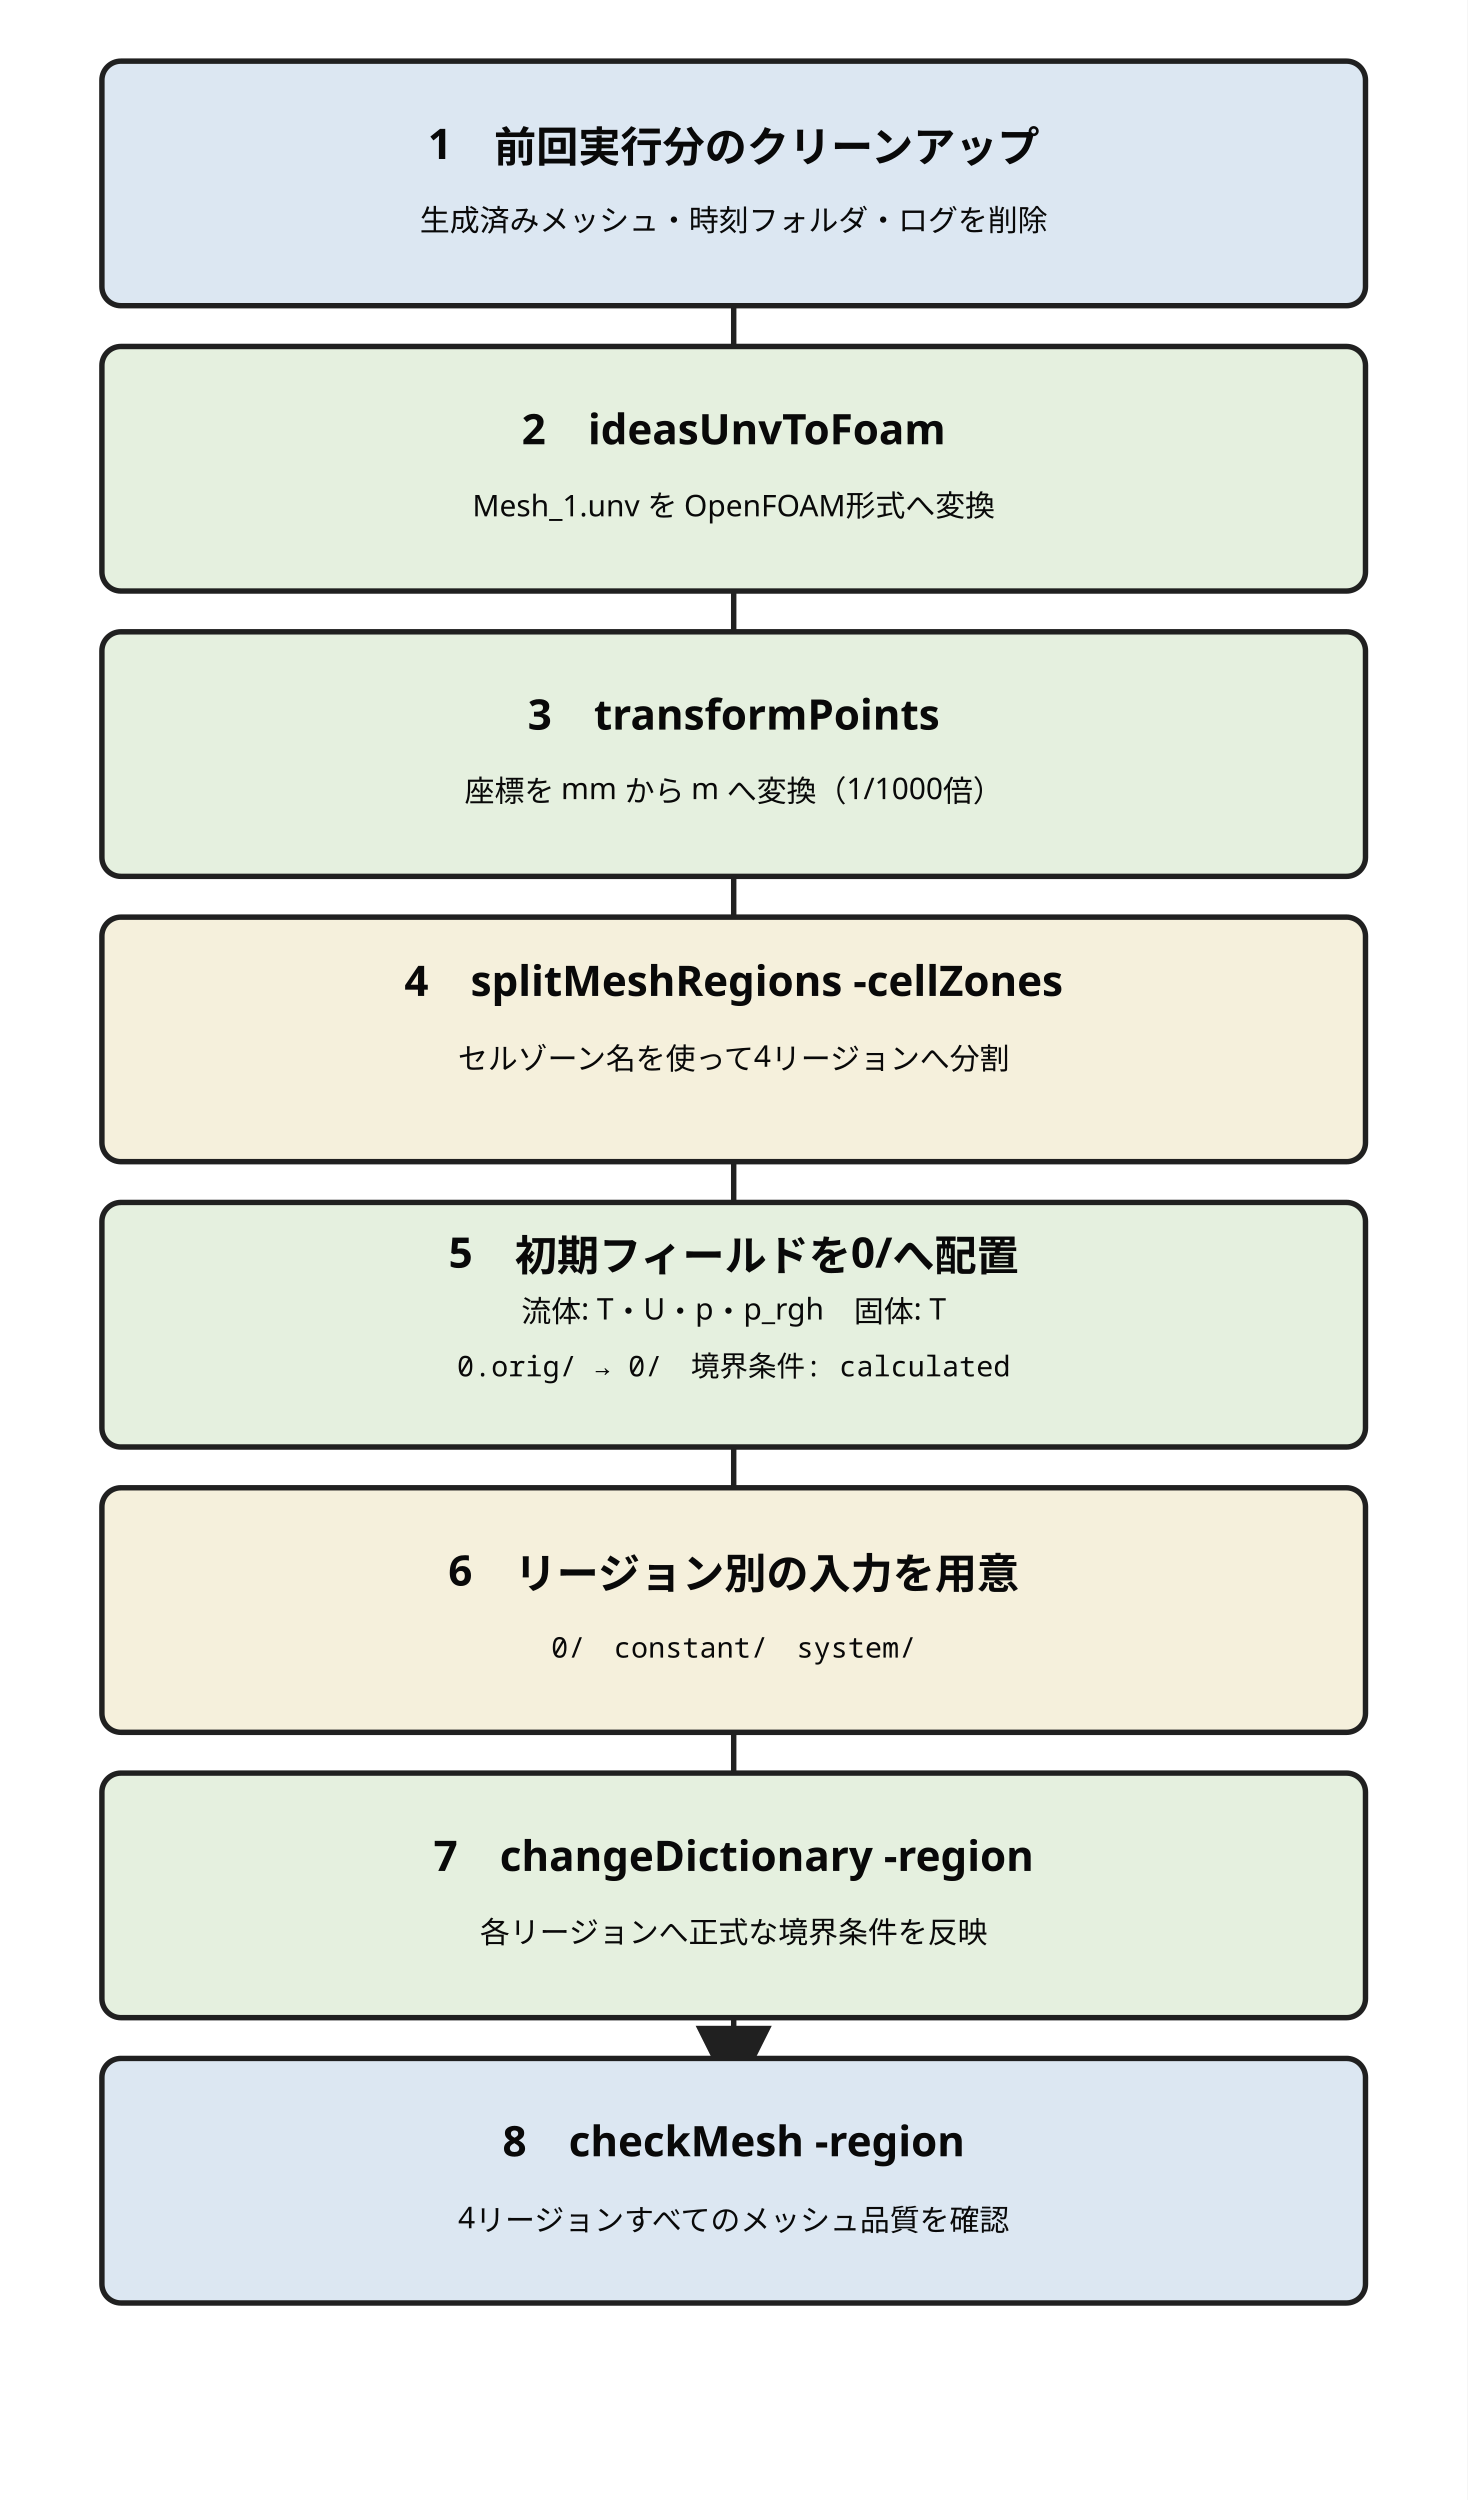
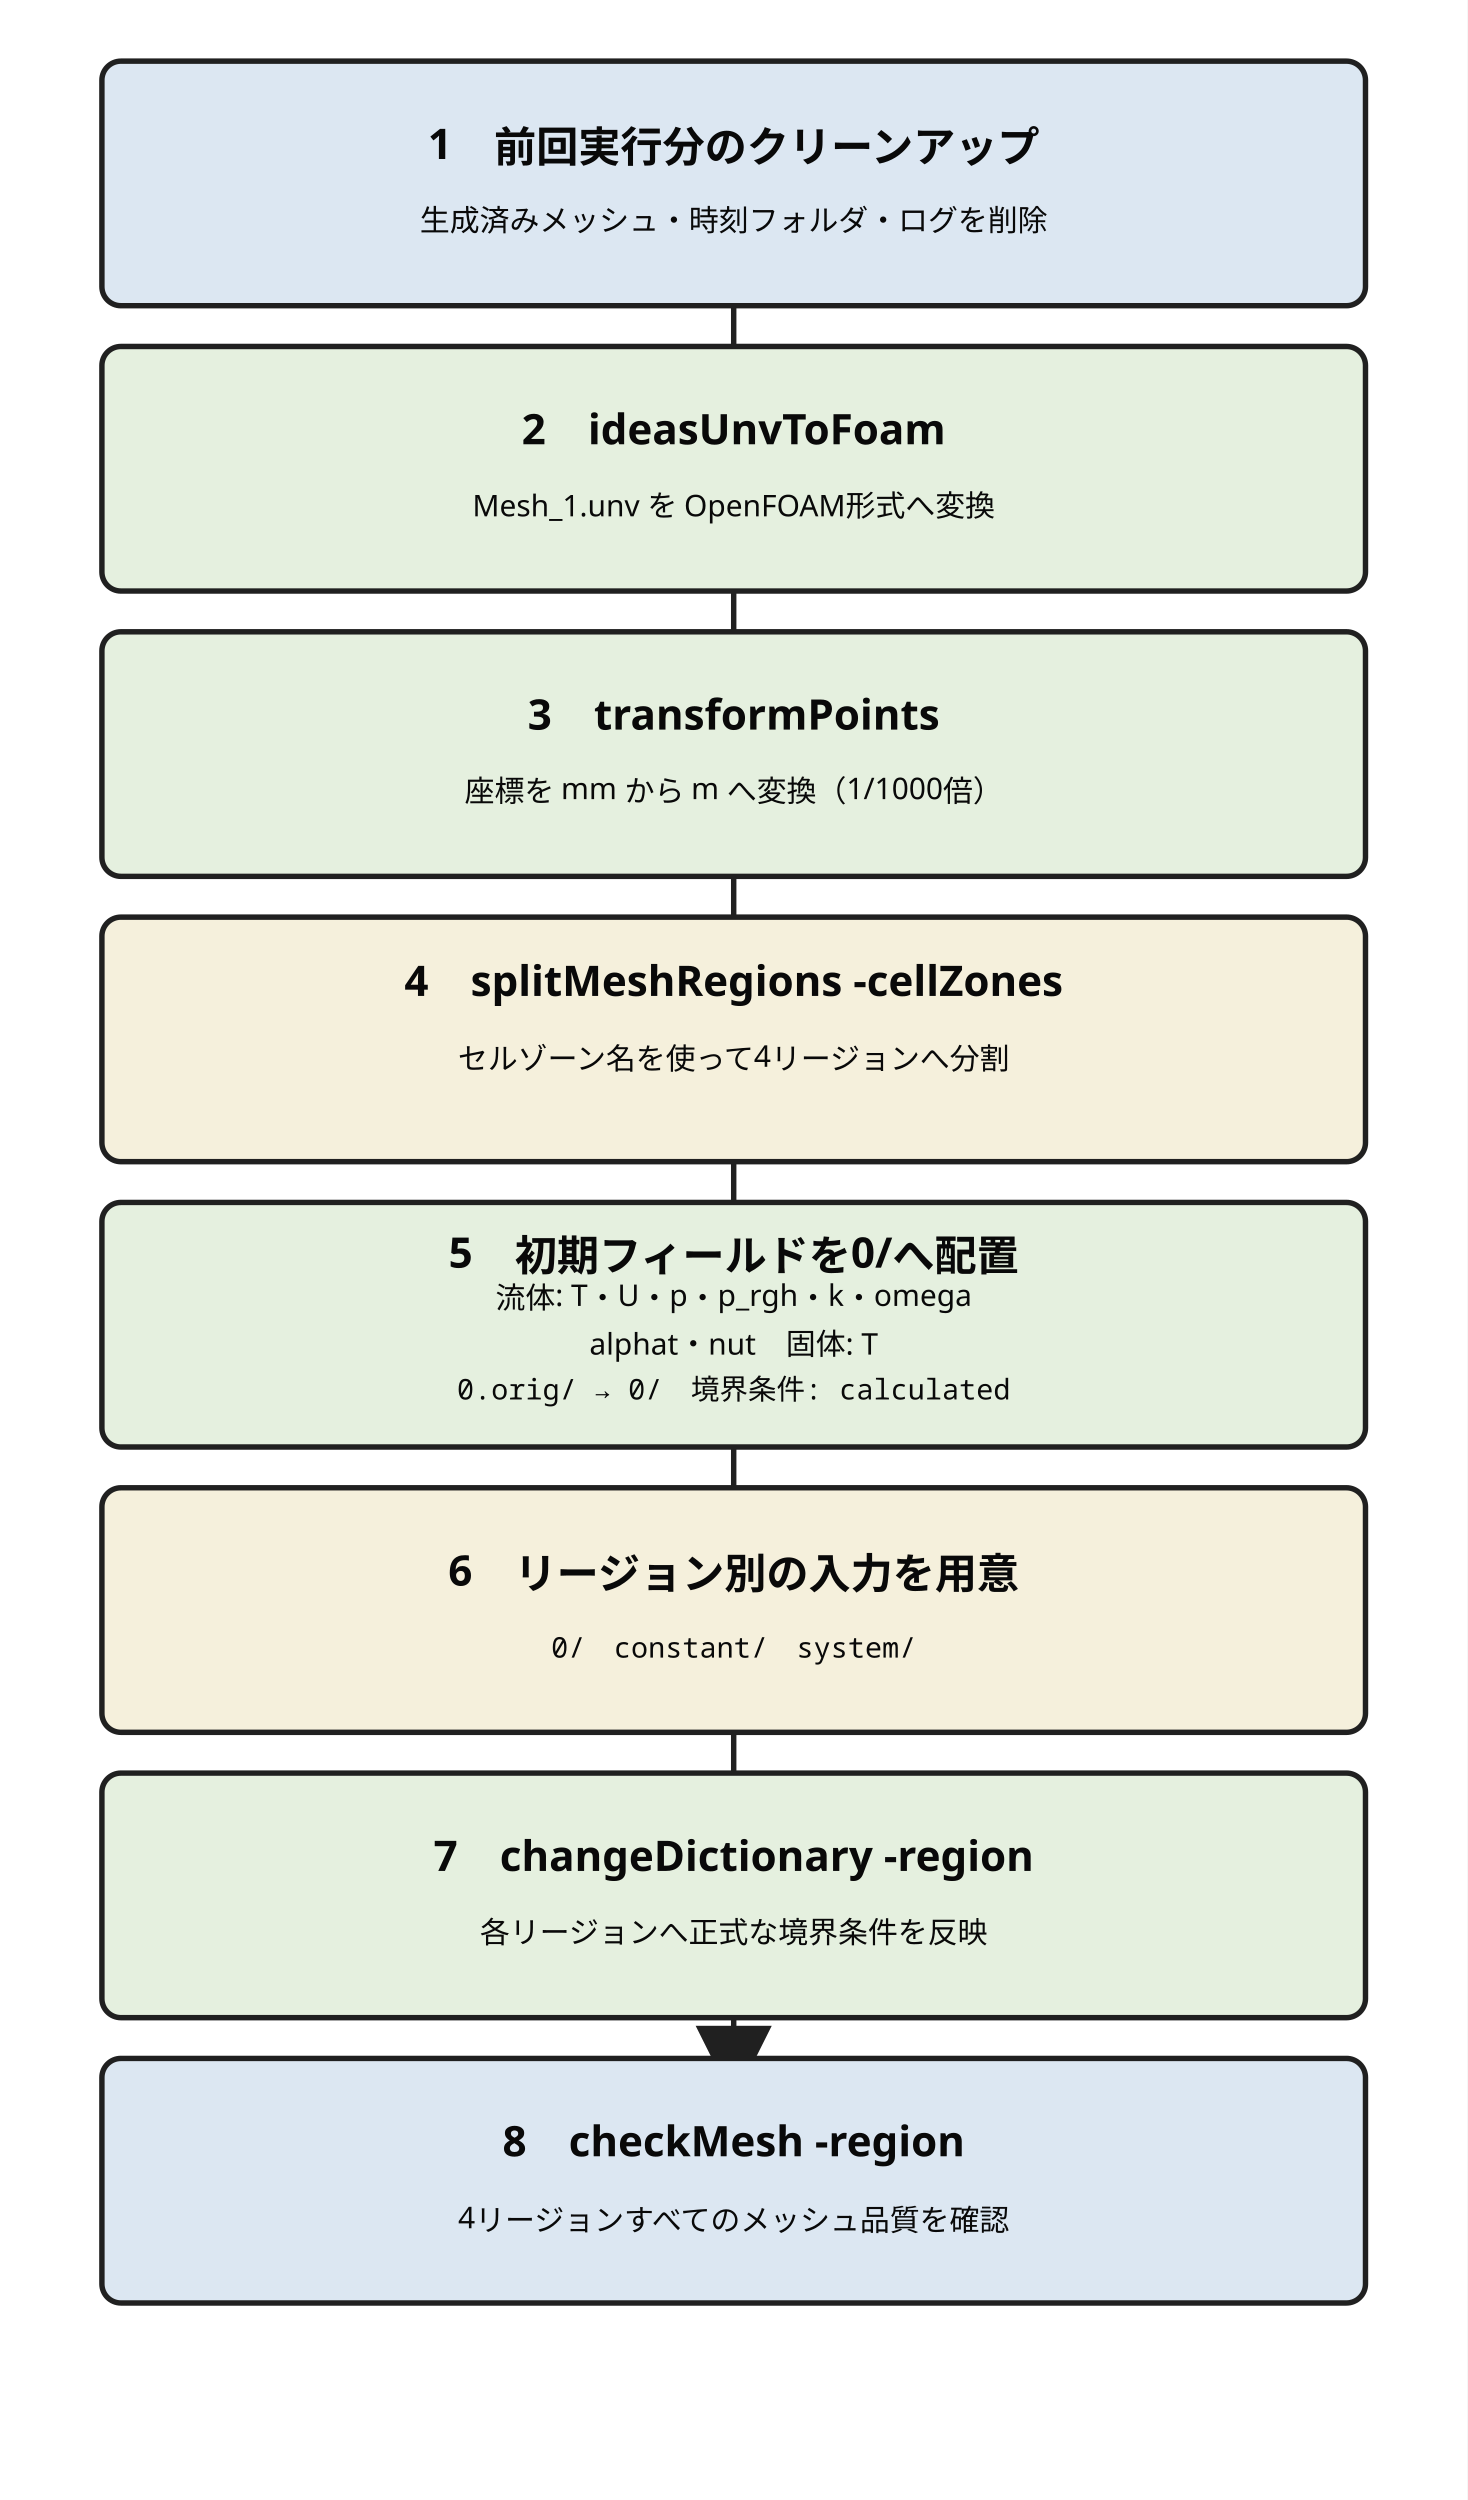
<svg xmlns="http://www.w3.org/2000/svg" width="1080" height="1840" viewBox="0 0 1080 1840" role="img" aria-labelledby="title desc">
  <defs>
    <marker id="arrow" markerWidth="14" markerHeight="14" refX="11" refY="7" orient="auto">
      <path d="M0 0L14 7L0 14Z" fill="#202020" />
    </marker>
    <style>
      text{font-family:"Noto Sans JP","Yu Gothic",sans-serif;fill:#090909;letter-spacing:0;text-anchor:middle}
      .box{stroke:#202020;stroke-width:4;rx:14}
      .heading{font-size:31px;font-weight:700}
      .detail{font-size:22px}
      .command{font-family:"Noto Sans Mono",monospace;font-size:21px}
      .arrow{stroke:#202020;stroke-width:4;fill:none;marker-end:url(#arrow)}
    </style>
  </defs>
  <rect width="1080" height="1840" fill="#fff" />
  <path class="arrow" d="M540 225V275M540 435V485M540 645V695M540 855V905M540 1065V1115M540 1275V1325M540 1485V1535" />
  <g transform="translate(75 45)">
    <rect class="box" width="930" height="180" fill="#dce7f2" />
    <text class="heading" x="465" y="72">1　前回実行分のクリーンアップ</text>
    <text class="detail" x="465" y="125">生成済みメッシュ・時刻フォルダ・ログを削除</text>
  </g>
  <g transform="translate(75 255)">
    <rect class="box" width="930" height="180" fill="#e5f0df" />
    <text class="heading" x="465" y="72">2　ideasUnvToFoam</text>
    <text class="detail" x="465" y="125">Mesh_1.unv を OpenFOAM形式へ変換</text>
  </g>
  <g transform="translate(75 465)">
    <rect class="box" width="930" height="180" fill="#e5f0df" />
    <text class="heading" x="465" y="72">3　transformPoints</text>
    <text class="detail" x="465" y="125">座標を mm から m へ変換（1/1000倍）</text>
  </g>
  <g transform="translate(75 675)">
    <rect class="box" width="930" height="180" fill="#f5f0dc" />
    <text class="heading" x="465" y="58">4　splitMeshRegions -cellZones</text>
    <text class="detail" x="465" y="112">セルゾーン名を使って4リージョンへ分割</text>
  </g>
  <g transform="translate(75 885)">
    <rect class="box" width="930" height="180" fill="#e5f0df" />
    <text class="heading" x="465" y="48">5　初期フィールドを0/へ配置</text>
-     <text class="detail" x="465" y="88">流体: T・U・p・p_rgh　固体: T</text>
-     <text class="command" x="465" y="128">0.orig/ → 0/　境界条件: calculated</text>
+     <text class="detail" x="465" y="78">流体: T・U・p・p_rgh・k・omega</text>
+     <text class="detail" x="465" y="112">alphat・nut　固体: T</text>
+     <text class="command" x="465" y="145">0.orig/ → 0/　境界条件: calculated</text>
  </g>
  <g transform="translate(75 1095)">
    <rect class="box" width="930" height="180" fill="#f5f0dc" />
    <text class="heading" x="465" y="72">6　リージョン別の入力を用意</text>
    <text class="command" x="465" y="125">0/　constant/　system/</text>
  </g>
  <g transform="translate(75 1305)">
    <rect class="box" width="930" height="180" fill="#e5f0df" />
    <text class="heading" x="465" y="72">7　changeDictionary -region</text>
    <text class="detail" x="465" y="125">各リージョンへ正式な境界条件を反映</text>
  </g>
  <g transform="translate(75 1515)">
    <rect class="box" width="930" height="180" fill="#dce7f2" />
    <text class="heading" x="465" y="72">8　checkMesh -region</text>
    <text class="detail" x="465" y="125">4リージョンすべてのメッシュ品質を確認</text>
  </g>
</svg>
